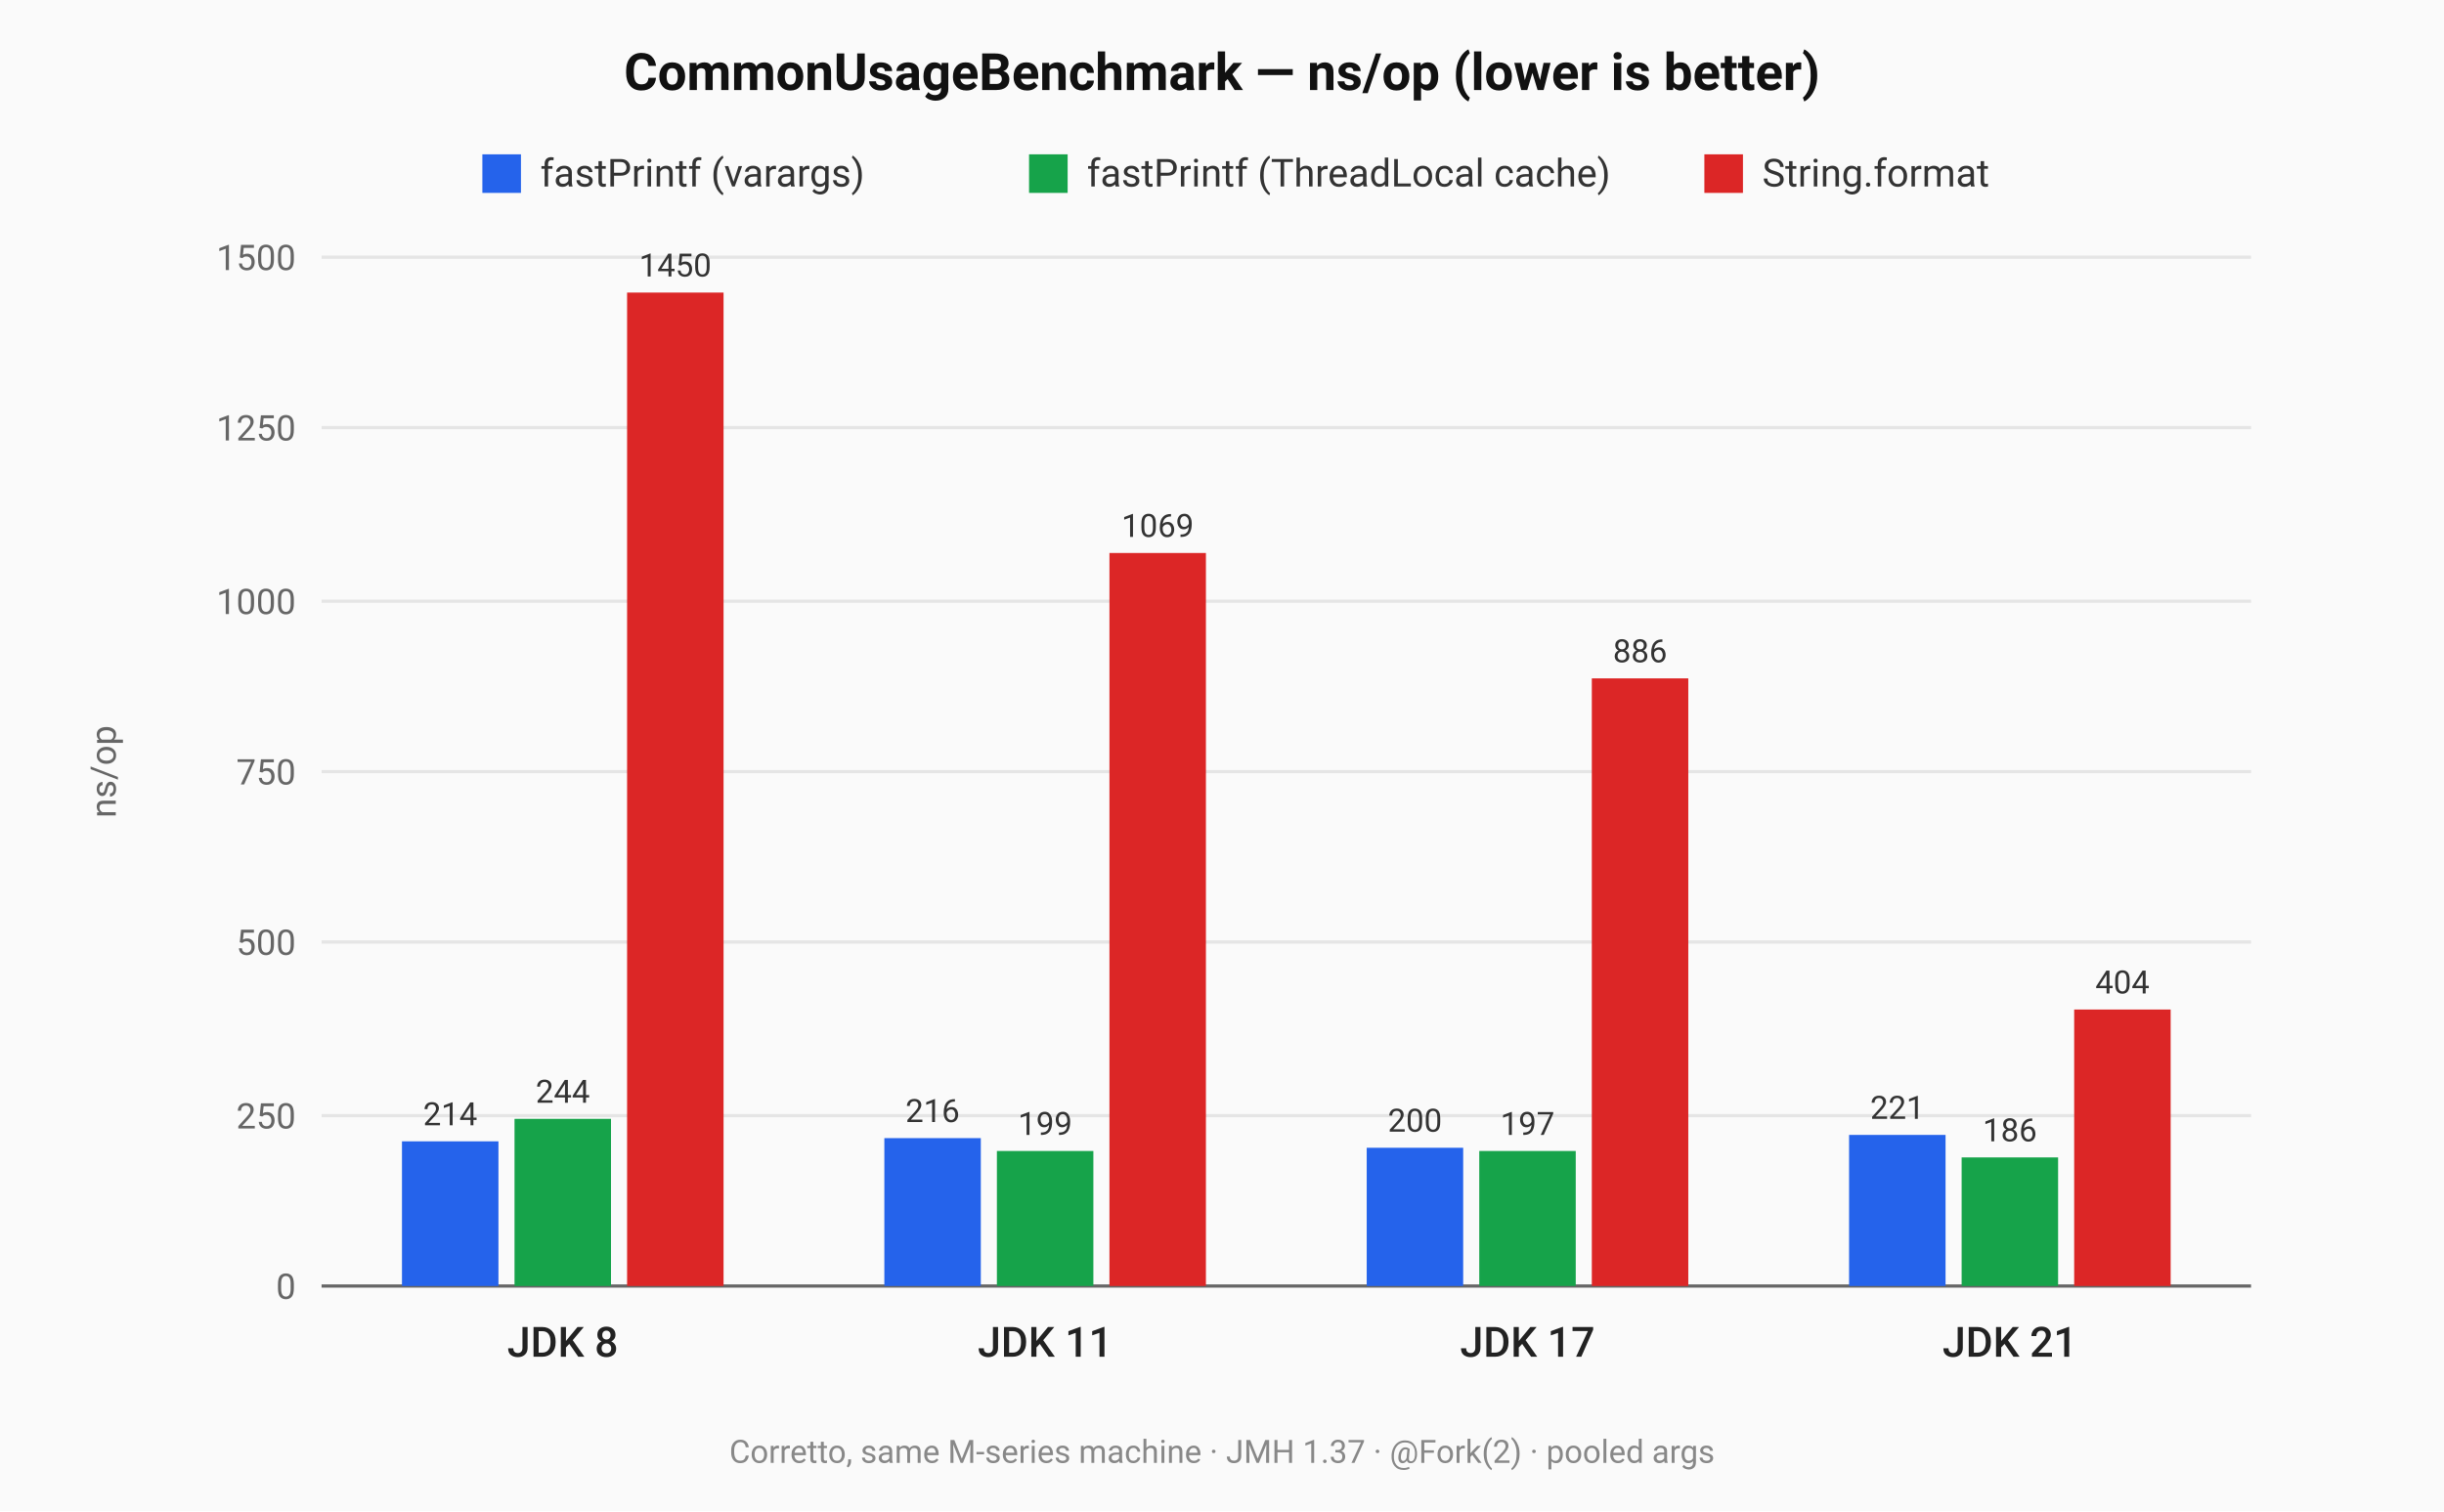
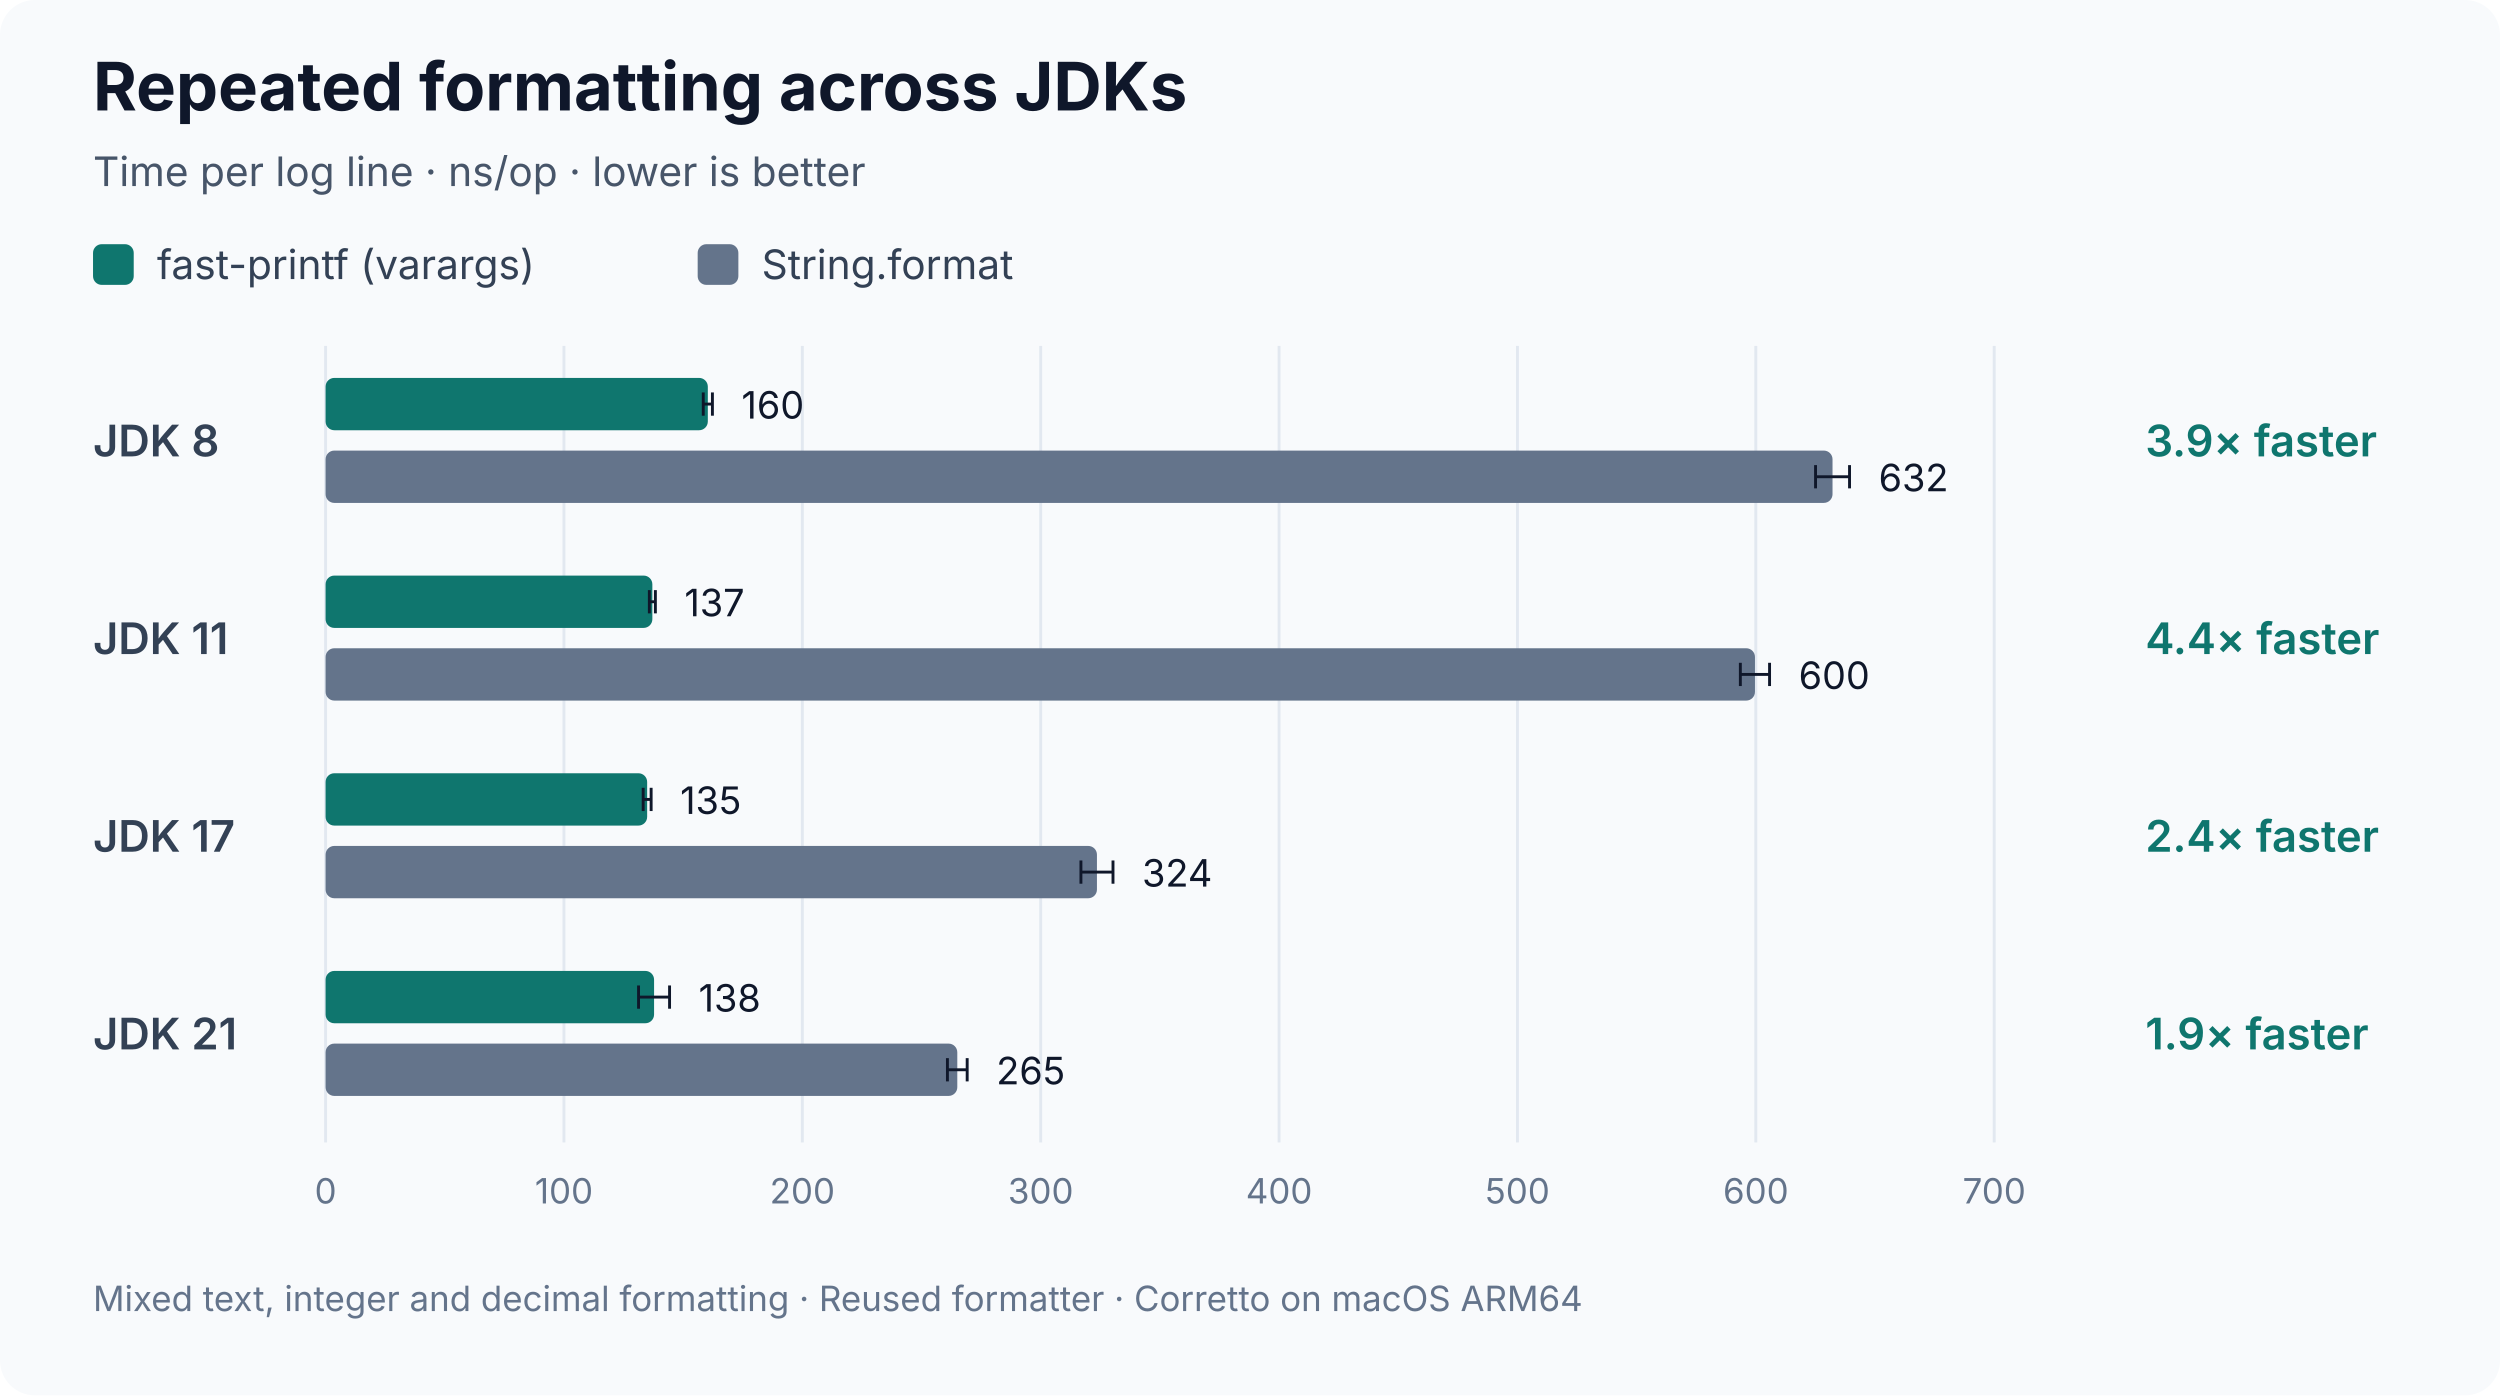
- <svg xmlns="http://www.w3.org/2000/svg" viewBox="0 0 760 470" font-family="-apple-system, BlinkMacSystemFont, 'Segoe UI', Roboto, sans-serif" role="img" aria-labelledby="chart-title chart-desc">
-   <rect width="760" height="470" fill="#fafafa" />
-   <text x="380" y="28" text-anchor="middle" font-size="16" font-weight="600" fill="#111">
-     CommonUsageBenchmark — ns/op (lower is better)
-   </text>
-   <g transform="translate(150, 48)" font-size="12" fill="#333">
-     <rect width="12" height="12" fill="#2563eb" />
-     <text x="18" y="10">fastPrintf (varargs)</text>
-     <rect x="170" width="12" height="12" fill="#16a34a" />
-     <text x="188" y="10">fastPrintf (ThreadLocal cache)</text>
-     <rect x="380" width="12" height="12" fill="#dc2626" />
-     <text x="398" y="10">String.format</text>
-   </g>
-   <g stroke="#e5e5e5" stroke-width="1">
-     <line x1="100" y1="80" x2="700" y2="80" />
-     <line x1="100" y1="133" x2="700" y2="133" />
-     <line x1="100" y1="187" x2="700" y2="187" />
-     <line x1="100" y1="240" x2="700" y2="240" />
-     <line x1="100" y1="293" x2="700" y2="293" />
-     <line x1="100" y1="347" x2="700" y2="347" />
-   </g>
-   <line x1="100" y1="400" x2="700" y2="400" stroke="#666" stroke-width="1" />
-   <g text-anchor="end" font-size="11" fill="#666">
-     <text x="92" y="84">1500</text>
-     <text x="92" y="137">1250</text>
-     <text x="92" y="191">1000</text>
-     <text x="92" y="244">750</text>
-     <text x="92" y="297">500</text>
-     <text x="92" y="351">250</text>
-     <text x="92" y="404">0</text>
-   </g>
-   <text x="36" y="240" text-anchor="middle" font-size="11" fill="#666" transform="rotate(-90, 36, 240)">ns/op</text>
-   <g text-anchor="middle" font-size="13" fill="#222" font-weight="500">
-     <text x="175" y="422">JDK 8</text>
-     <text x="325" y="422">JDK 11</text>
-     <text x="475" y="422">JDK 17</text>
-     <text x="625" y="422">JDK 21</text>
-   </g>
-   <rect x="125" y="355" width="30" height="45" fill="#2563eb" />
-   <rect x="160" y="348" width="30" height="52" fill="#16a34a" />
-   <rect x="195" y="91" width="30" height="309" fill="#dc2626" />
-   <rect x="275" y="354" width="30" height="46" fill="#2563eb" />
-   <rect x="310" y="358" width="30" height="42" fill="#16a34a" />
-   <rect x="345" y="172" width="30" height="228" fill="#dc2626" />
-   <rect x="425" y="357" width="30" height="43" fill="#2563eb" />
-   <rect x="460" y="358" width="30" height="42" fill="#16a34a" />
-   <rect x="495" y="211" width="30" height="189" fill="#dc2626" />
-   <rect x="575" y="353" width="30" height="47" fill="#2563eb" />
-   <rect x="610" y="360" width="30" height="40" fill="#16a34a" />
-   <rect x="645" y="314" width="30" height="86" fill="#dc2626" />
-   <g text-anchor="middle" font-size="10" fill="#333">
-     <text x="140" y="350">214</text>
-     <text x="175" y="343">244</text>
-     <text x="210" y="86">1450</text>
-     <text x="290" y="349">216</text>
-     <text x="325" y="353">199</text>
-     <text x="360" y="167">1069</text>
-     <text x="440" y="352">200</text>
-     <text x="475" y="353">197</text>
-     <text x="510" y="206">886</text>
-     <text x="590" y="348">221</text>
-     <text x="625" y="355">186</text>
-     <text x="660" y="309">404</text>
-   </g>
-   <text x="380" y="455" text-anchor="middle" font-size="10" fill="#888">
-     Corretto, same M-series machine · JMH 1.37 · @Fork(2) · pooled args
-   </text>
+ <svg xmlns="http://www.w3.org/2000/svg" viewBox="0 0 860 480" role="img" aria-labelledby="chart-title chart-desc" font-family="-apple-system, BlinkMacSystemFont, 'Segoe UI', sans-serif">
+   <rect width="860" height="480" rx="12" fill="#f8fafc" />
+   <text x="32" y="38" font-size="23" font-weight="700" fill="#0f172a">Repeated formatting across JDKs</text>
+   <text x="32" y="64" font-size="14" fill="#475569">Time per log line · ns/op · lower is better</text>
+   <rect x="32" y="84" width="14" height="14" rx="3" fill="#0f766e" />
+   <text x="54" y="96" font-size="14" fill="#334155">fast-printf (varargs)</text>
+   <rect x="240" y="84" width="14" height="14" rx="3" fill="#64748b" />
+   <text x="262" y="96" font-size="14" fill="#334155">String.format</text>
+   <line x1="112.0" y1="119" x2="112.0" y2="393" stroke="#e2e8f0" />
+   <text x="112.0" y="414" text-anchor="middle" font-size="12" fill="#64748b">0</text>
+   <line x1="194.0" y1="119" x2="194.0" y2="393" stroke="#e2e8f0" />
+   <text x="194.0" y="414" text-anchor="middle" font-size="12" fill="#64748b">100</text>
+   <line x1="276.0" y1="119" x2="276.0" y2="393" stroke="#e2e8f0" />
+   <text x="276.0" y="414" text-anchor="middle" font-size="12" fill="#64748b">200</text>
+   <line x1="358.0" y1="119" x2="358.0" y2="393" stroke="#e2e8f0" />
+   <text x="358.0" y="414" text-anchor="middle" font-size="12" fill="#64748b">300</text>
+   <line x1="440.0" y1="119" x2="440.0" y2="393" stroke="#e2e8f0" />
+   <text x="440.0" y="414" text-anchor="middle" font-size="12" fill="#64748b">400</text>
+   <line x1="522.0" y1="119" x2="522.0" y2="393" stroke="#e2e8f0" />
+   <text x="522.0" y="414" text-anchor="middle" font-size="12" fill="#64748b">500</text>
+   <line x1="604.0" y1="119" x2="604.0" y2="393" stroke="#e2e8f0" />
+   <text x="604.0" y="414" text-anchor="middle" font-size="12" fill="#64748b">600</text>
+   <line x1="686.0" y1="119" x2="686.0" y2="393" stroke="#e2e8f0" />
+   <text x="686.0" y="414" text-anchor="middle" font-size="12" fill="#64748b">700</text>
+   <text x="32" y="157" font-size="15" font-weight="600" fill="#334155">JDK 8</text>
+   <rect x="112" y="130" width="131.49" height="18" rx="3" fill="#0f766e" />
+   <path d="M 241.92 139 H 245.07 M 241.92 135 V 143 M 245.07 135 V 143" stroke="#0f172a" fill="none" />
+   <text x="255.07" y="144" font-size="13" fill="#0f172a">160</text>
+   <rect x="112" y="155" width="518.39" height="18" rx="3" fill="#64748b" />
+   <path d="M 624.55 164 H 636.24 M 624.55 160 V 168 M 636.24 160 V 168" stroke="#0f172a" fill="none" />
+   <text x="646.24" y="169" font-size="13" fill="#0f172a">632</text>
+   <text x="738" y="157" font-size="15" font-weight="600" fill="#0f766e">3.9× faster</text>
+   <text x="32" y="225" font-size="15" font-weight="600" fill="#334155">JDK 11</text>
+   <rect x="112" y="198" width="112.41" height="18" rx="3" fill="#0f766e" />
+   <path d="M 223.37 207 H 225.45 M 223.37 203 V 211 M 225.45 203 V 211" stroke="#0f172a" fill="none" />
+   <text x="235.45" y="212" font-size="13" fill="#0f172a">137</text>
+   <rect x="112" y="223" width="491.71" height="18" rx="3" fill="#64748b" />
+   <path d="M 598.68 232 H 608.73 M 598.68 228 V 236 M 608.73 228 V 236" stroke="#0f172a" fill="none" />
+   <text x="618.73" y="237" font-size="13" fill="#0f172a">600</text>
+   <text x="738" y="225" font-size="15" font-weight="600" fill="#0f766e">4.4× faster</text>
+   <text x="32" y="293" font-size="15" font-weight="600" fill="#334155">JDK 17</text>
+   <rect x="112" y="266" width="110.62" height="18" rx="3" fill="#0f766e" />
+   <path d="M 221.25 275 H 223.99 M 221.25 271 V 279 M 223.99 271 V 279" stroke="#0f172a" fill="none" />
+   <text x="233.99" y="280" font-size="13" fill="#0f172a">135</text>
+   <rect x="112" y="291" width="265.35" height="18" rx="3" fill="#64748b" />
+   <path d="M 371.84 300 H 382.87 M 371.84 296 V 304 M 382.87 296 V 304" stroke="#0f172a" fill="none" />
+   <text x="392.87" y="305" font-size="13" fill="#0f172a">324</text>
+   <text x="738" y="293" font-size="15" font-weight="600" fill="#0f766e">2.4× faster</text>
+   <text x="32" y="361" font-size="15" font-weight="600" fill="#334155">JDK 21</text>
+   <rect x="112" y="334" width="113.0" height="18" rx="3" fill="#0f766e" />
+   <path d="M 219.66 343 H 230.33 M 219.66 339 V 347 M 230.33 339 V 347" stroke="#0f172a" fill="none" />
+   <text x="240.33" y="348" font-size="13" fill="#0f172a">138</text>
+   <rect x="112" y="359" width="217.31" height="18" rx="3" fill="#64748b" />
+   <path d="M 325.91 368 H 332.71 M 325.91 364 V 372 M 332.71 364 V 372" stroke="#0f172a" fill="none" />
+   <text x="342.71" y="373" font-size="13" fill="#0f172a">265</text>
+   <text x="738" y="361" font-size="15" font-weight="600" fill="#0f766e">1.9× faster</text>
+   <text x="32" y="451" font-size="12" fill="#64748b">Mixed text, integer and decimal formatting · Reused formatter · Corretto on macOS ARM64</text>
</svg>
